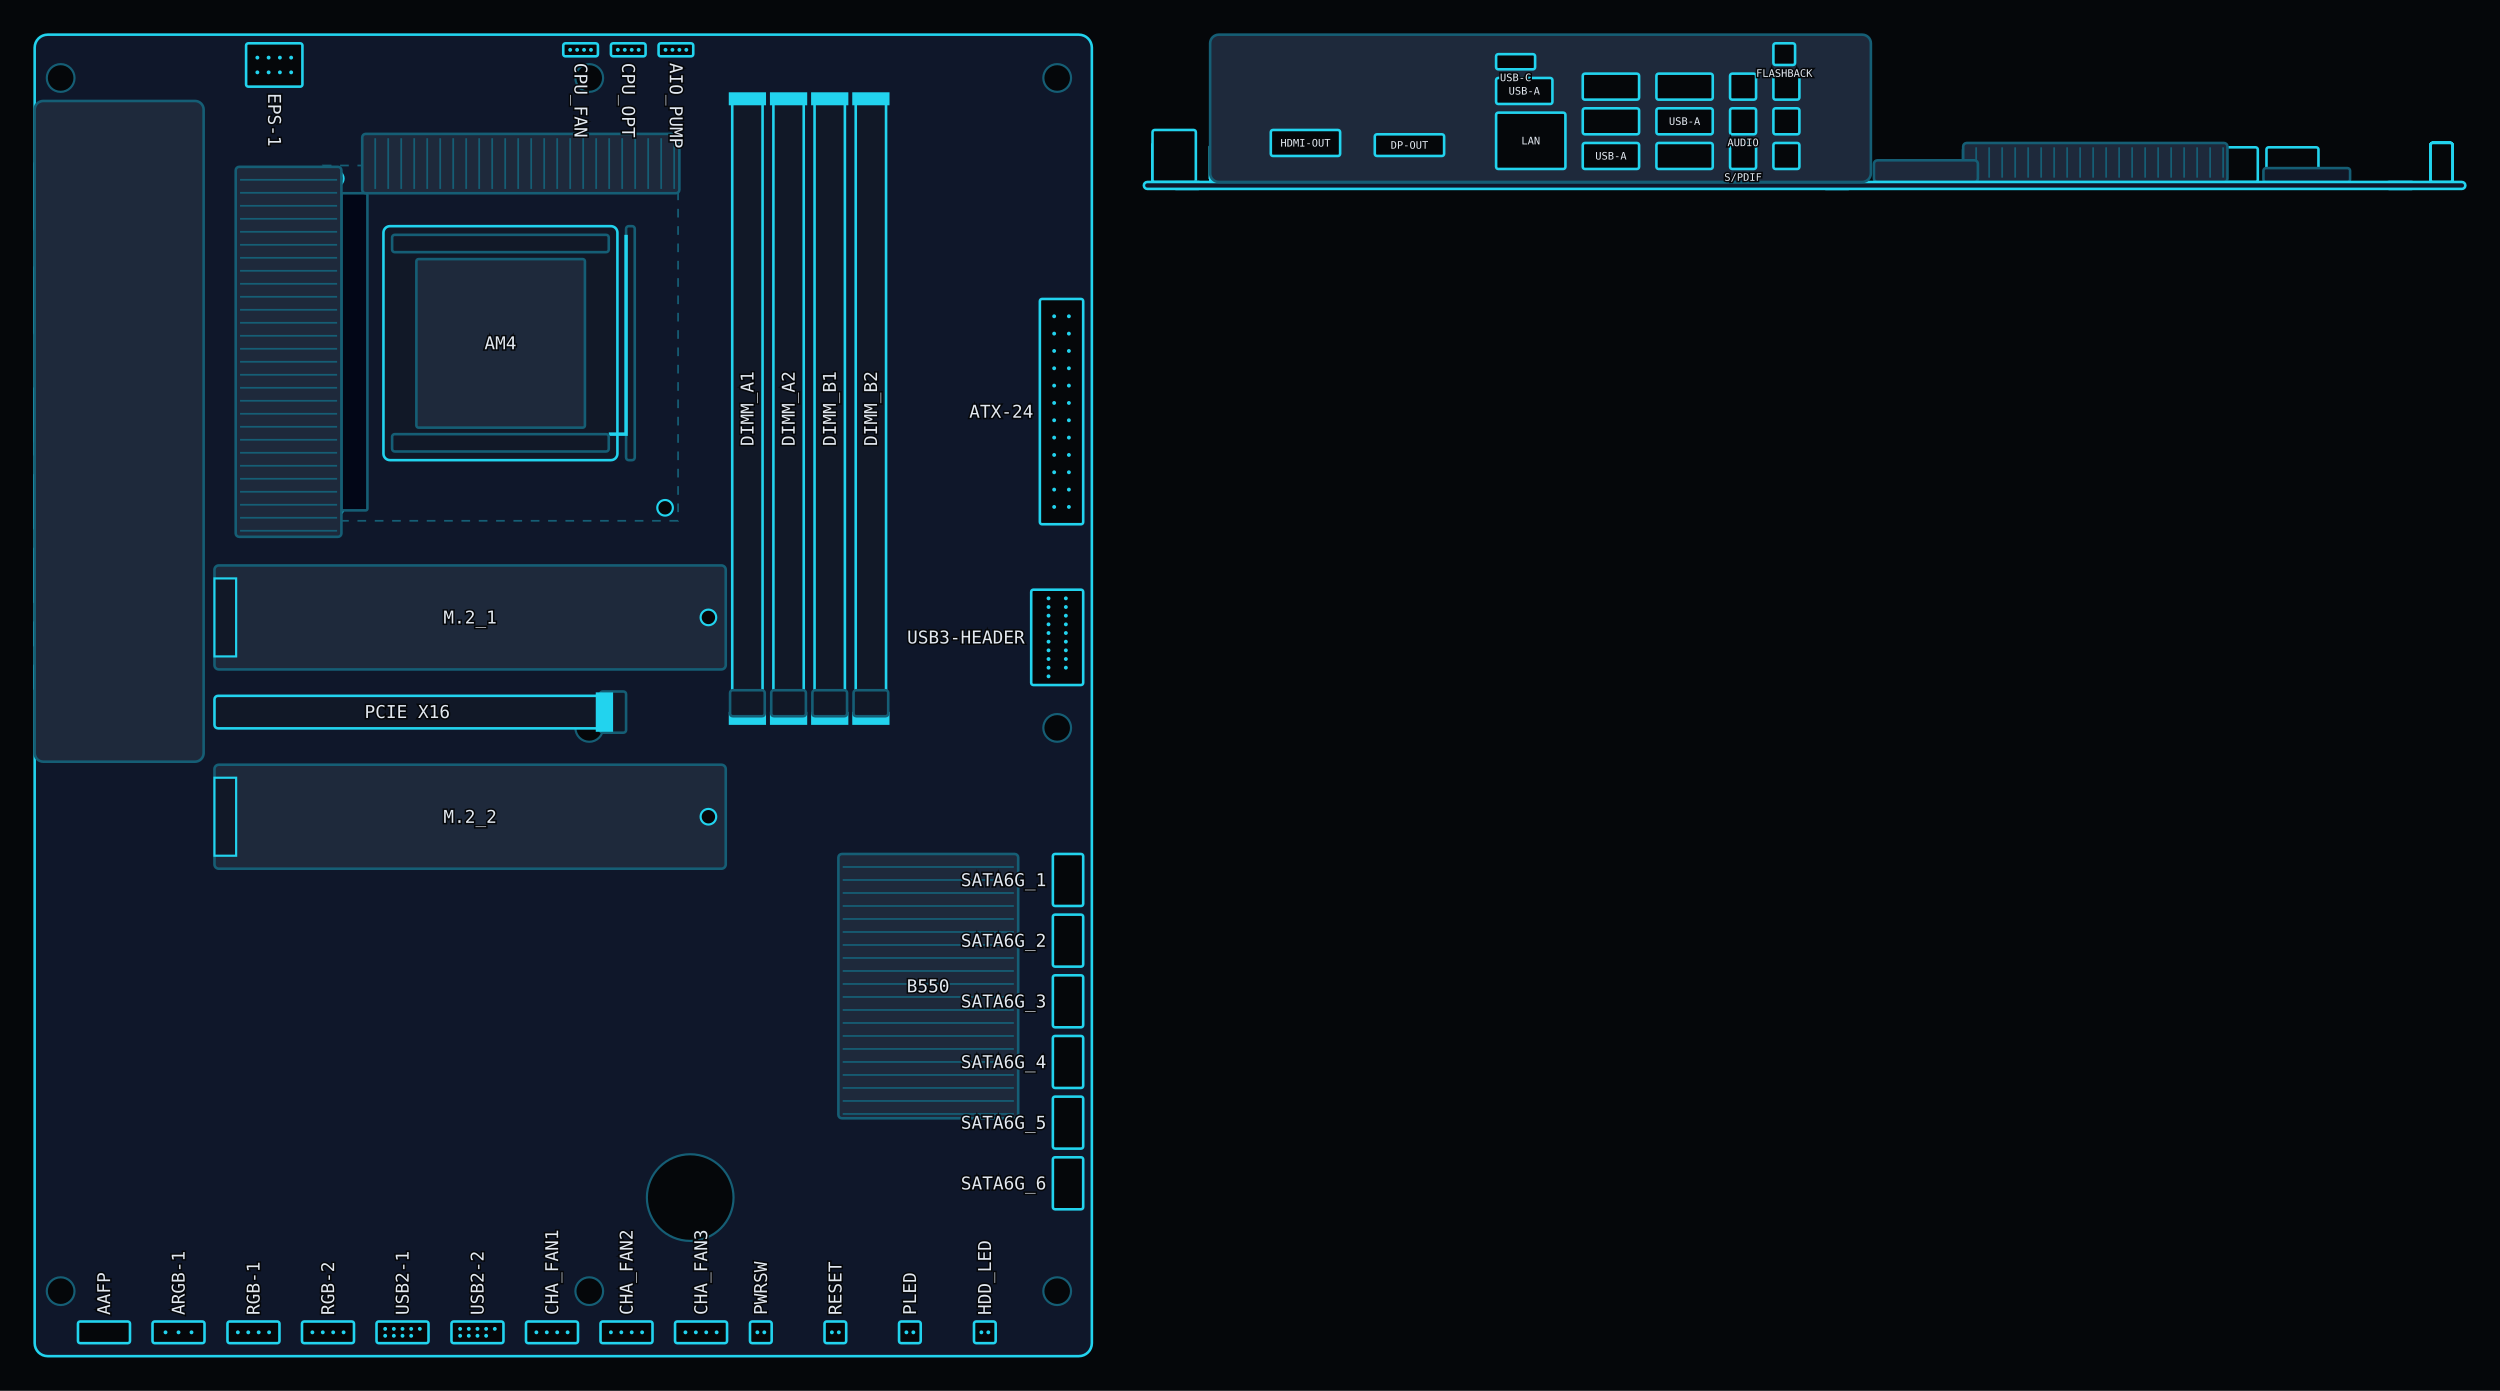
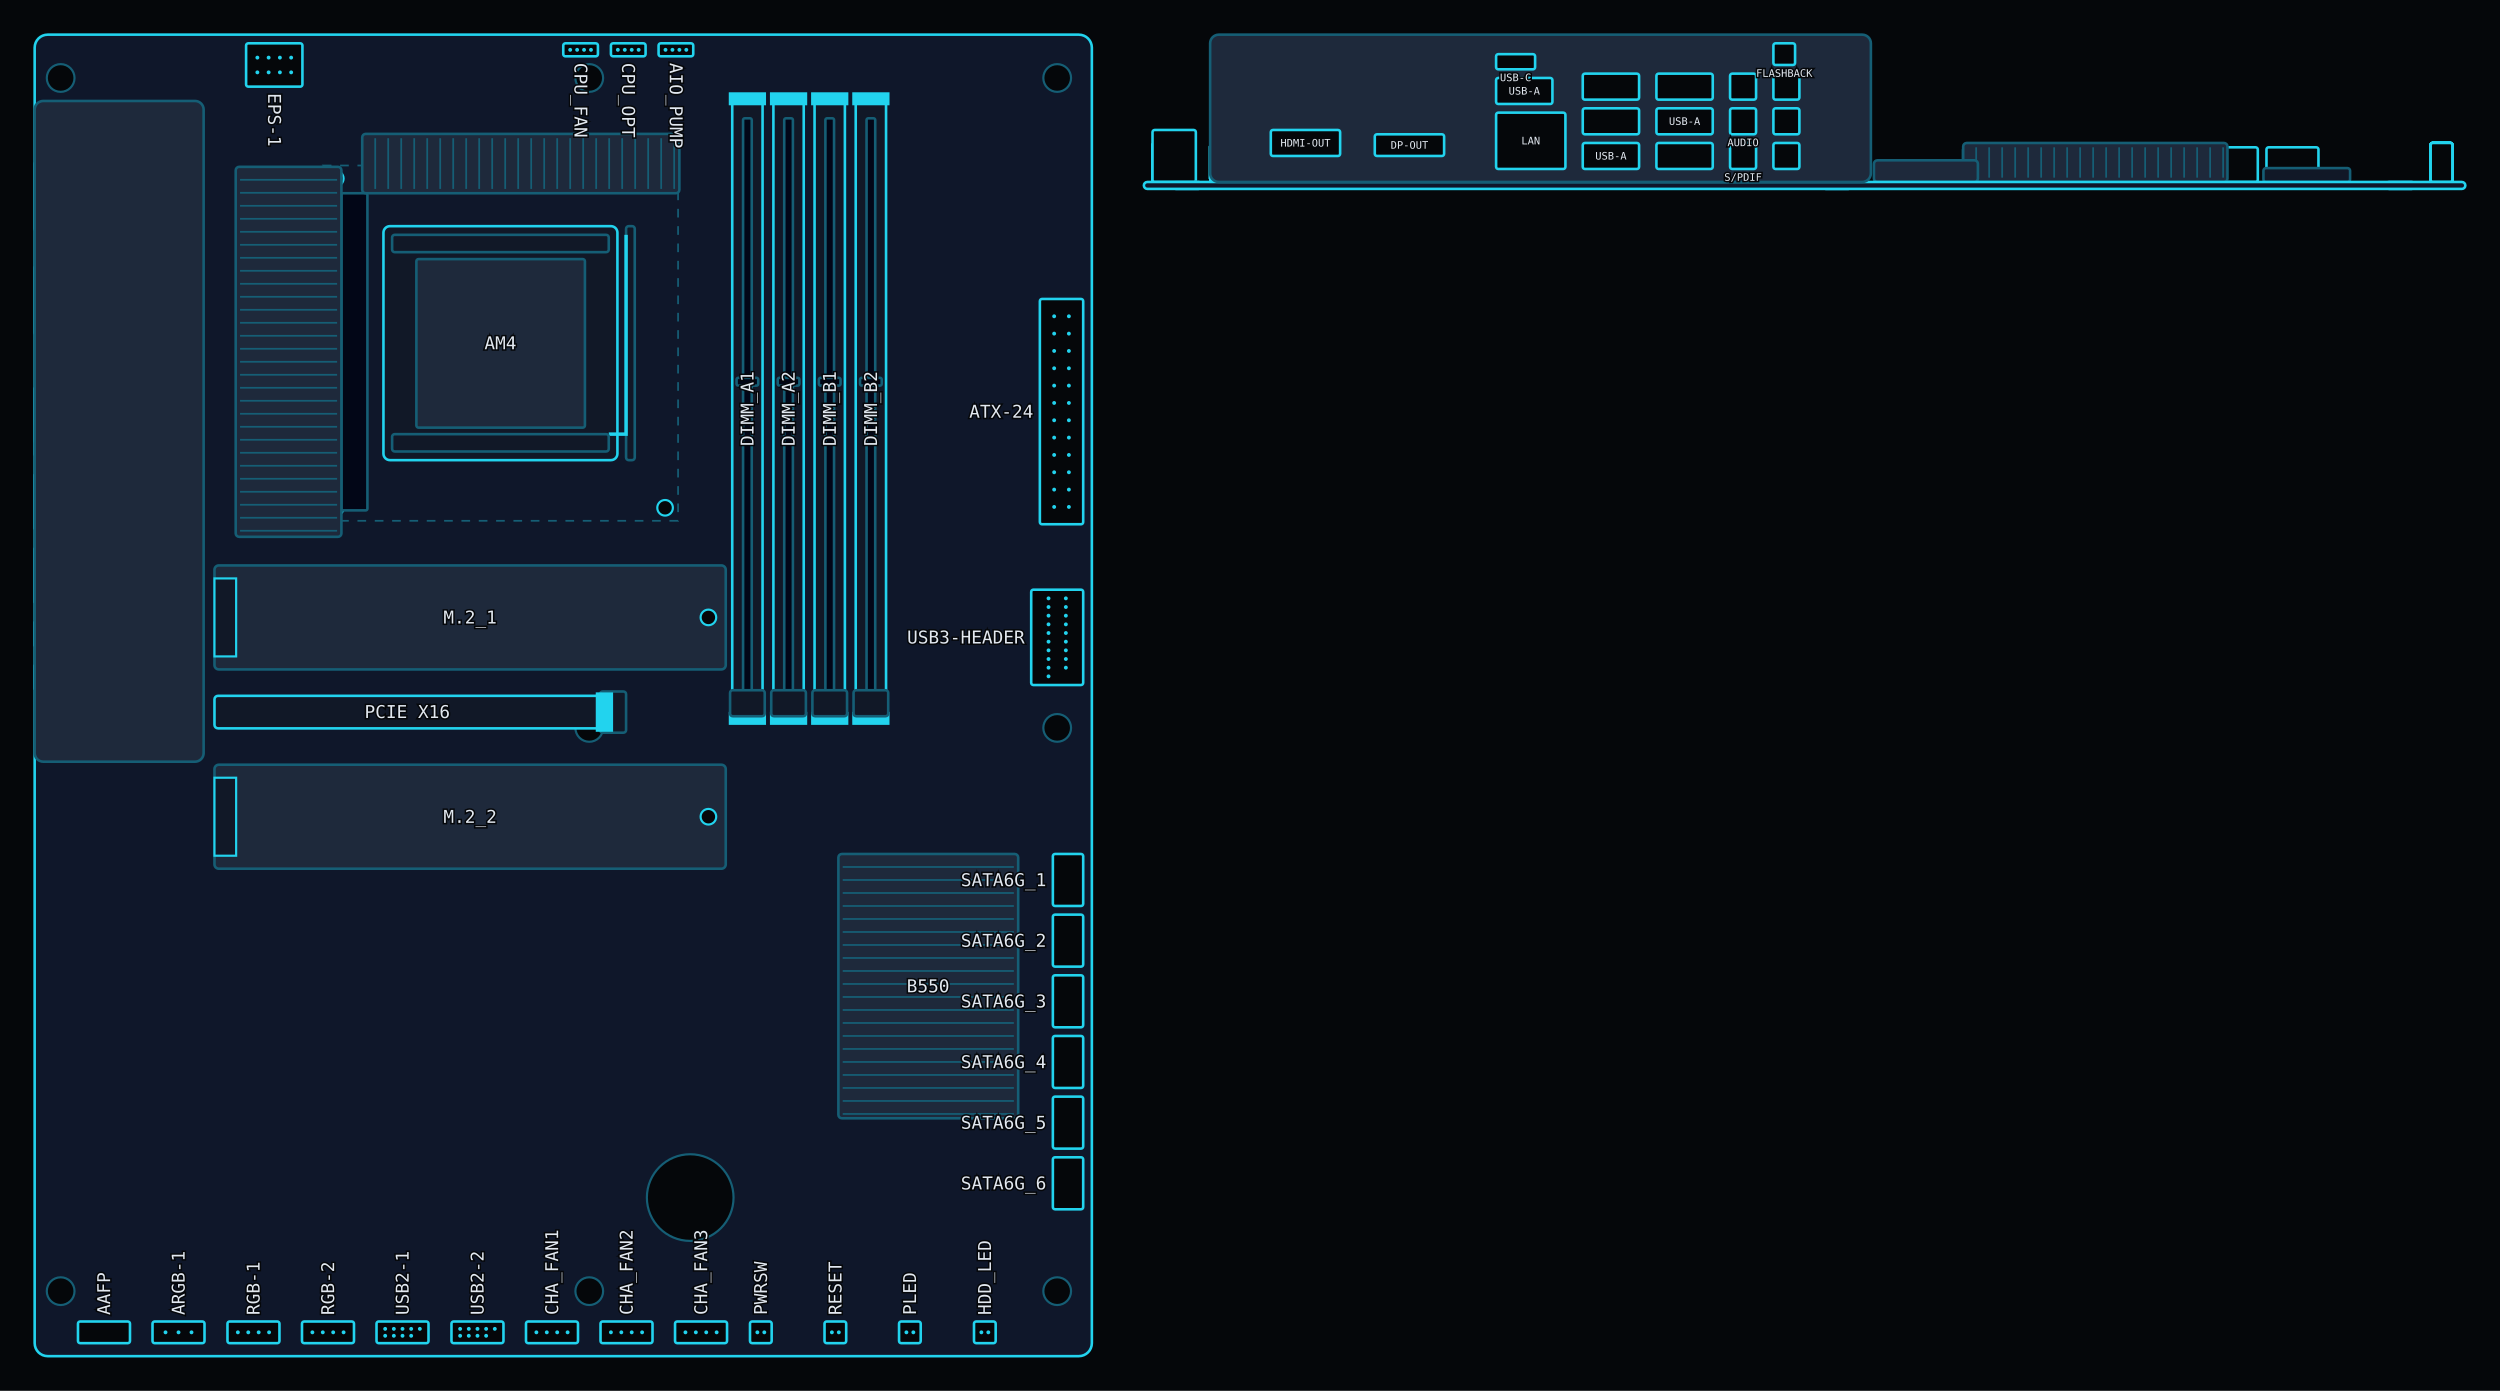
<svg xmlns="http://www.w3.org/2000/svg" viewBox="-8 -8 577 321" role="img" data-catalog-id="asus-tuf-gaming-b550-plus">
  <rect x="-8" y="-8" width="577" height="321" fill="#05070a" />
  <g data-view="top" transform="translate(0 0)">
    <g data-solid="pcb">
      <rect x="0" y="0" width="244" height="305" rx="3" fill="#0f172a" stroke="#22d3ee" stroke-width="0.6" />
    </g>
    <g data-solid="mount-hole-1">
      <circle cx="6" cy="10" r="3.2" fill="#05070a" stroke="#155e75" stroke-width="0.5" />
    </g>
    <g data-solid="mount-hole-2">
      <circle cx="6" cy="160" r="3.2" fill="#05070a" stroke="#155e75" stroke-width="0.5" />
    </g>
    <g data-solid="mount-hole-3">
      <circle cx="6" cy="290" r="3.2" fill="#05070a" stroke="#155e75" stroke-width="0.5" />
    </g>
    <g data-solid="mount-hole-4">
      <circle cx="128" cy="10" r="3.2" fill="#05070a" stroke="#155e75" stroke-width="0.5" />
    </g>
    <g data-solid="mount-hole-5">
      <circle cx="128" cy="160" r="3.2" fill="#05070a" stroke="#155e75" stroke-width="0.5" />
    </g>
    <g data-solid="mount-hole-6">
      <circle cx="128" cy="290" r="3.2" fill="#05070a" stroke="#155e75" stroke-width="0.5" />
    </g>
    <g data-solid="mount-hole-7">
      <circle cx="236" cy="10" r="3.2" fill="#05070a" stroke="#155e75" stroke-width="0.5" />
    </g>
    <g data-solid="mount-hole-8">
      <circle cx="236" cy="160" r="3.2" fill="#05070a" stroke="#155e75" stroke-width="0.5" />
    </g>
    <g data-solid="mount-hole-9">
      <circle cx="236" cy="290" r="3.2" fill="#05070a" stroke="#155e75" stroke-width="0.5" />
    </g>
    <g data-solid="cooler-mount" data-mount="cooler-mount">
      <rect x="66.5" y="30.2" width="82" height="82" fill="none" stroke="#155e75" stroke-width="0.4" stroke-dasharray="2 2" />
      <circle cx="69.5" cy="33.2" r="1.8" fill="#05070a" stroke="#22d3ee" stroke-width="0.5" />
      <circle cx="145.5" cy="33.2" r="1.8" fill="#05070a" stroke="#22d3ee" stroke-width="0.5" />
      <circle cx="69.5" cy="109.2" r="1.8" fill="#05070a" stroke="#22d3ee" stroke-width="0.5" />
      <circle cx="145.5" cy="109.2" r="1.8" fill="#05070a" stroke="#22d3ee" stroke-width="0.5" />
    </g>
    <g data-solid="cpu-socket-lever">
      <rect x="136.5" y="44.2" width="2" height="54" rx="0.6" fill="#111827" stroke="#155e75" stroke-width="0.6" />
    </g>
    <g data-solid="cmos-battery">
      <circle cx="151.3" cy="268.4" r="10" fill="#05070a" stroke="#155e75" stroke-width="0.5" />
    </g>
    <g data-solid="m2-1" data-mount="m2-1">
      <rect x="41.5" y="122.5" width="118" height="24" rx="1" fill="#1e293b" stroke="#155e75" stroke-width="0.6" />
      <rect x="41.5" y="125.5" width="5" height="18" fill="#111827" stroke="#22d3ee" stroke-width="0.5" />
      <circle cx="155.5" cy="134.5" r="1.8" fill="#05070a" stroke="#22d3ee" stroke-width="0.5" />
    </g>
    <g data-solid="m2-2" data-mount="m2-2">
      <rect x="41.5" y="168.5" width="118" height="24" rx="1" fill="#1e293b" stroke="#155e75" stroke-width="0.6" />
      <rect x="41.5" y="171.5" width="5" height="18" fill="#111827" stroke="#22d3ee" stroke-width="0.5" />
      <circle cx="155.5" cy="180.5" r="1.8" fill="#05070a" stroke="#22d3ee" stroke-width="0.5" />
    </g>
    <g data-solid="cpu-socket" data-mount="cpu-socket" data-zone="cpu-area">
      <rect x="80.5" y="44.2" width="54" height="54" rx="1.5" fill="#111827" stroke="#22d3ee" stroke-width="0.6" />
      <rect x="88.1" y="51.8" width="38.9" height="38.9" rx="0.5" fill="#1e293b" stroke="#155e75" stroke-width="0.6" />
      <path d="M136.5 46.2V92.2h-4" stroke="#22d3ee" stroke-width="0.8" fill="none" />
    </g>
    <g data-solid="vrm-chokes">
      <rect x="70.8" y="36.6" width="6" height="73.2" rx="0.4" fill="#020617" stroke="#155e75" stroke-width="0.6" />
    </g>
    <g data-solid="cpu-socket-load-plate">
      <rect x="82.5" y="46.2" width="50" height="4" rx="0.6" fill="#111827" stroke="#155e75" stroke-width="0.6" />
    </g>
    <g data-solid="cpu-socket-load-plate-far">
      <rect x="82.5" y="92.2" width="50" height="4" rx="0.6" fill="#111827" stroke="#155e75" stroke-width="0.6" />
    </g>
    <g data-solid="sata-1" data-port="sata-1">
      <rect x="235" y="189.1" width="7" height="12" rx="0.5" fill="#05070a" stroke="#22d3ee" stroke-width="0.6" />
    </g>
    <g data-solid="sata-2" data-port="sata-2">
      <rect x="235" y="203.1" width="7" height="12" rx="0.5" fill="#05070a" stroke="#22d3ee" stroke-width="0.6" />
    </g>
    <g data-solid="sata-3" data-port="sata-3">
      <rect x="235" y="217.1" width="7" height="12" rx="0.5" fill="#05070a" stroke="#22d3ee" stroke-width="0.6" />
    </g>
    <g data-solid="sata-4" data-port="sata-4">
      <rect x="235" y="231.1" width="7" height="12" rx="0.5" fill="#05070a" stroke="#22d3ee" stroke-width="0.6" />
    </g>
    <g data-solid="sata-5" data-port="sata-5">
      <rect x="235" y="245.1" width="7" height="12" rx="0.5" fill="#05070a" stroke="#22d3ee" stroke-width="0.6" />
    </g>
    <g data-solid="sata-6" data-port="sata-6">
      <rect x="235" y="259.1" width="7" height="12" rx="0.5" fill="#05070a" stroke="#22d3ee" stroke-width="0.6" />
    </g>
    <g data-solid="chipset">
      <rect x="185.5" y="189.1" width="41.5" height="61" rx="0.8" fill="#1e293b" stroke="#155e75" stroke-width="0.6" />
      <path d="M186.5 192.1H226M186.5 195.1H226M186.5 198.1H226M186.5 201.1H226M186.5 204.1H226M186.5 207.1H226M186.5 210.1H226M186.5 213.1H226M186.5 216.1H226M186.5 219.1H226M186.5 222.1H226M186.5 225.1H226M186.5 228.1H226M186.5 231.1H226M186.5 234.1H226M186.5 237.1H226M186.5 240.1H226M186.5 243.1H226M186.5 246.1H226M186.5 249.1H226" stroke="#155e75" stroke-width="0.4" fill="none" />
    </g>
    <g data-solid="dimm-a1" data-mount="dimm-a1" data-zone="memory-slots">
      <rect x="161" y="15.3" width="7" height="142" rx="0.8" fill="#111827" stroke="#22d3ee" stroke-width="0.6" />
      <rect x="160.2" y="13.3" width="8.6" height="3" fill="#22d3ee" />
      <rect x="160.2" y="156.3" width="8.6" height="3" fill="#22d3ee" />
    </g>
    <g data-solid="dimm-a2" data-mount="dimm-a2" data-zone="memory-slots">
      <rect x="170.5" y="15.3" width="7" height="142" rx="0.8" fill="#111827" stroke="#22d3ee" stroke-width="0.6" />
      <rect x="169.7" y="13.3" width="8.6" height="3" fill="#22d3ee" />
      <rect x="169.7" y="156.3" width="8.6" height="3" fill="#22d3ee" />
    </g>
    <g data-solid="dimm-b1" data-mount="dimm-b1" data-zone="memory-slots">
      <rect x="180" y="15.3" width="7" height="142" rx="0.8" fill="#111827" stroke="#22d3ee" stroke-width="0.6" />
      <rect x="179.2" y="13.3" width="8.6" height="3" fill="#22d3ee" />
      <rect x="179.2" y="156.3" width="8.6" height="3" fill="#22d3ee" />
    </g>
    <g data-solid="dimm-b2" data-mount="dimm-b2" data-zone="memory-slots">
      <rect x="189.5" y="15.3" width="7" height="142" rx="0.8" fill="#111827" stroke="#22d3ee" stroke-width="0.6" />
      <rect x="188.7" y="13.3" width="8.6" height="3" fill="#22d3ee" />
      <rect x="188.7" y="156.3" width="8.6" height="3" fill="#22d3ee" />
    </g>
    <g data-solid="pcie-x16-1-latch">
      <rect x="130.5" y="151.6" width="6" height="9.5" rx="0.6" fill="#111827" stroke="#155e75" stroke-width="0.6" />
    </g>
    <g data-solid="aio-pump" data-port="aio-pump">
      <rect x="144" y="2" width="8" height="3" rx="0.5" fill="#05070a" stroke="#22d3ee" stroke-width="0.6" />
      <g fill="#22d3ee">
        <circle cx="145.6" cy="3.5" r="0.45" />
        <circle cx="147.2" cy="3.5" r="0.45" />
        <circle cx="148.8" cy="3.5" r="0.45" />
        <circle cx="150.4" cy="3.5" r="0.45" />
      </g>
    </g>
    <g data-solid="argb-1" data-port="argb-1">
      <rect x="27.2" y="297" width="12" height="5" rx="0.5" fill="#05070a" stroke="#22d3ee" stroke-width="0.6" />
      <g fill="#22d3ee">
        <circle cx="30.2" cy="299.5" r="0.45" />
        <circle cx="33.2" cy="299.5" r="0.45" />
        <circle cx="36.2" cy="299.5" r="0.45" />
      </g>
    </g>
    <g data-solid="cha-fan-1" data-port="cha-fan-1">
      <rect x="113.4" y="297" width="12" height="5" rx="0.5" fill="#05070a" stroke="#22d3ee" stroke-width="0.6" />
      <g fill="#22d3ee">
        <circle cx="115.8" cy="299.5" r="0.45" />
        <circle cx="118.2" cy="299.5" r="0.45" />
        <circle cx="120.6" cy="299.5" r="0.45" />
        <circle cx="123" cy="299.5" r="0.45" />
      </g>
    </g>
    <g data-solid="cha-fan-2" data-port="cha-fan-2">
      <rect x="130.6" y="297" width="12" height="5" rx="0.5" fill="#05070a" stroke="#22d3ee" stroke-width="0.6" />
      <g fill="#22d3ee">
        <circle cx="133" cy="299.5" r="0.45" />
        <circle cx="135.4" cy="299.5" r="0.45" />
        <circle cx="137.8" cy="299.5" r="0.45" />
        <circle cx="140.2" cy="299.5" r="0.45" />
      </g>
    </g>
    <g data-solid="cha-fan-3" data-port="cha-fan-3">
      <rect x="147.8" y="297" width="12" height="5" rx="0.5" fill="#05070a" stroke="#22d3ee" stroke-width="0.6" />
      <g fill="#22d3ee">
        <circle cx="150.2" cy="299.5" r="0.45" />
        <circle cx="152.6" cy="299.5" r="0.45" />
        <circle cx="155" cy="299.5" r="0.45" />
        <circle cx="157.4" cy="299.5" r="0.45" />
      </g>
    </g>
    <g data-solid="cpu-fan" data-port="cpu-fan">
      <rect x="122" y="2" width="8" height="3" rx="0.5" fill="#05070a" stroke="#22d3ee" stroke-width="0.6" />
      <g fill="#22d3ee">
        <circle cx="123.6" cy="3.5" r="0.45" />
        <circle cx="125.2" cy="3.5" r="0.45" />
        <circle cx="126.8" cy="3.5" r="0.45" />
        <circle cx="128.4" cy="3.5" r="0.45" />
      </g>
    </g>
    <g data-solid="cpu-opt" data-port="cpu-opt">
      <rect x="133" y="2" width="8" height="3" rx="0.5" fill="#05070a" stroke="#22d3ee" stroke-width="0.6" />
      <g fill="#22d3ee">
        <circle cx="134.6" cy="3.5" r="0.45" />
        <circle cx="136.2" cy="3.5" r="0.45" />
        <circle cx="137.8" cy="3.5" r="0.45" />
        <circle cx="139.4" cy="3.5" r="0.45" />
      </g>
    </g>
    <g data-solid="hd-audio" data-port="hd-audio">
      <rect x="10" y="297" width="12" height="5" rx="0.5" fill="#05070a" stroke="#22d3ee" stroke-width="0.6" />
    </g>
    <g data-solid="panel-hddled" data-port="panel-hddled" data-zone="system-panel">
      <rect x="216.8" y="297" width="5" height="5" rx="0.5" fill="#05070a" stroke="#22d3ee" stroke-width="0.6" />
      <g fill="#22d3ee">
        <circle cx="218.5" cy="299.5" r="0.45" />
        <circle cx="220.1" cy="299.5" r="0.45" />
      </g>
    </g>
    <g data-solid="panel-pled" data-port="panel-pled" data-zone="system-panel">
      <rect x="199.5" y="297" width="5" height="5" rx="0.5" fill="#05070a" stroke="#22d3ee" stroke-width="0.6" />
      <g fill="#22d3ee">
        <circle cx="201.2" cy="299.5" r="0.45" />
        <circle cx="202.8" cy="299.5" r="0.45" />
      </g>
    </g>
    <g data-solid="panel-pwrsw" data-port="panel-pwrsw" data-zone="system-panel">
      <rect x="165.1" y="297" width="5" height="5" rx="0.5" fill="#05070a" stroke="#22d3ee" stroke-width="0.6" />
      <g fill="#22d3ee">
        <circle cx="166.8" cy="299.5" r="0.45" />
        <circle cx="168.4" cy="299.5" r="0.45" />
      </g>
    </g>
    <g data-solid="panel-reset" data-port="panel-reset" data-zone="system-panel">
      <rect x="182.3" y="297" width="5" height="5" rx="0.5" fill="#05070a" stroke="#22d3ee" stroke-width="0.6" />
      <g fill="#22d3ee">
        <circle cx="184" cy="299.5" r="0.45" />
        <circle cx="185.6" cy="299.5" r="0.45" />
      </g>
    </g>
    <g data-solid="rear-audio-jack-3-145-5">
      <rect x="0" y="145.3" width="3" height="6" rx="0.5" fill="#05070a" stroke="#22d3ee" stroke-width="0.6" />
    </g>
    <g data-solid="rear-optical-spdif-1-135-5">
      <rect x="0" y="135.3" width="3" height="6" rx="0.5" fill="#05070a" stroke="#22d3ee" stroke-width="0.6" />
    </g>
    <g data-solid="rear-usb-a-1-101-5">
      <rect x="0" y="101.3" width="3" height="13" rx="0.5" fill="#05070a" stroke="#22d3ee" stroke-width="0.6" />
    </g>
    <g data-solid="rear-usb-a-4-118-5">
      <rect x="0" y="118.3" width="3" height="13" rx="0.5" fill="#05070a" stroke="#22d3ee" stroke-width="0.6" />
    </g>
    <g data-solid="rgb-1" data-port="rgb-1">
      <rect x="44.5" y="297" width="12" height="5" rx="0.5" fill="#05070a" stroke="#22d3ee" stroke-width="0.6" />
      <g fill="#22d3ee">
        <circle cx="46.9" cy="299.5" r="0.45" />
        <circle cx="49.3" cy="299.5" r="0.45" />
        <circle cx="51.7" cy="299.5" r="0.45" />
        <circle cx="54.1" cy="299.5" r="0.45" />
      </g>
    </g>
    <g data-solid="rgb-2" data-port="rgb-2">
      <rect x="61.7" y="297" width="12" height="5" rx="0.5" fill="#05070a" stroke="#22d3ee" stroke-width="0.6" />
      <g fill="#22d3ee">
        <circle cx="64.1" cy="299.5" r="0.45" />
        <circle cx="66.5" cy="299.5" r="0.45" />
        <circle cx="68.9" cy="299.5" r="0.45" />
        <circle cx="71.3" cy="299.5" r="0.45" />
      </g>
    </g>
    <g data-solid="usb2-1" data-port="usb2-1">
      <rect x="78.9" y="297" width="12" height="5" rx="0.5" fill="#05070a" stroke="#22d3ee" stroke-width="0.6" />
      <g fill="#22d3ee">
        <circle cx="80.9" cy="298.7" r="0.45" />
        <circle cx="82.9" cy="298.7" r="0.45" />
        <circle cx="84.9" cy="298.7" r="0.45" />
        <circle cx="86.9" cy="298.7" r="0.45" />
        <circle cx="88.9" cy="298.7" r="0.45" />
        <circle cx="80.9" cy="300.3" r="0.45" />
        <circle cx="82.9" cy="300.3" r="0.45" />
        <circle cx="84.9" cy="300.3" r="0.45" />
        <circle cx="86.9" cy="300.3" r="0.45" />
      </g>
    </g>
    <g data-solid="usb2-2" data-port="usb2-2">
      <rect x="96.2" y="297" width="12" height="5" rx="0.5" fill="#05070a" stroke="#22d3ee" stroke-width="0.6" />
      <g fill="#22d3ee">
        <circle cx="98.2" cy="298.7" r="0.45" />
        <circle cx="100.2" cy="298.7" r="0.45" />
        <circle cx="102.2" cy="298.7" r="0.45" />
        <circle cx="104.2" cy="298.7" r="0.45" />
        <circle cx="106.2" cy="298.7" r="0.45" />
        <circle cx="98.2" cy="300.3" r="0.45" />
        <circle cx="100.2" cy="300.3" r="0.45" />
        <circle cx="102.2" cy="300.3" r="0.45" />
        <circle cx="104.2" cy="300.3" r="0.45" />
      </g>
    </g>
    <g data-solid="usb3-header" data-port="usb3-header">
      <rect x="230" y="128.1" width="12" height="22" rx="0.5" fill="#05070a" stroke="#22d3ee" stroke-width="0.6" />
      <g fill="#22d3ee">
        <circle cx="234" cy="130.1" r="0.45" />
        <circle cx="234" cy="132.1" r="0.45" />
        <circle cx="234" cy="134.1" r="0.45" />
        <circle cx="234" cy="136.1" r="0.45" />
        <circle cx="234" cy="138.1" r="0.45" />
        <circle cx="234" cy="140.1" r="0.45" />
        <circle cx="234" cy="142.1" r="0.45" />
        <circle cx="234" cy="144.1" r="0.45" />
        <circle cx="234" cy="146.1" r="0.45" />
        <circle cx="234" cy="148.1" r="0.45" />
        <circle cx="238" cy="130.1" r="0.45" />
        <circle cx="238" cy="132.1" r="0.45" />
        <circle cx="238" cy="134.1" r="0.45" />
        <circle cx="238" cy="136.1" r="0.45" />
        <circle cx="238" cy="138.1" r="0.45" />
        <circle cx="238" cy="140.1" r="0.45" />
        <circle cx="238" cy="142.1" r="0.45" />
        <circle cx="238" cy="144.1" r="0.45" />
        <circle cx="238" cy="146.1" r="0.45" />
      </g>
+     </g>
+     <g data-solid="dimm-a1-groove">
+       <rect x="163.5" y="19.3" width="2" height="134" rx="0.4" fill="#020617" stroke="#155e75" stroke-width="0.6" />
+     </g>
+     <g data-solid="dimm-a1-key">
+       <rect x="162" y="79.2" width="5" height="1.8" rx="0.4" fill="#020617" stroke="#155e75" stroke-width="0.6" />
+     </g>
+     <g data-solid="dimm-a2-groove">
+       <rect x="173" y="19.3" width="2" height="134" rx="0.4" fill="#020617" stroke="#155e75" stroke-width="0.6" />
+     </g>
+     <g data-solid="dimm-a2-key">
+       <rect x="171.5" y="79.2" width="5" height="1.8" rx="0.4" fill="#020617" stroke="#155e75" stroke-width="0.6" />
+     </g>
+     <g data-solid="dimm-b1-groove">
+       <rect x="182.5" y="19.3" width="2" height="134" rx="0.4" fill="#020617" stroke="#155e75" stroke-width="0.6" />
+     </g>
+     <g data-solid="dimm-b1-key">
+       <rect x="181" y="79.2" width="5" height="1.8" rx="0.4" fill="#020617" stroke="#155e75" stroke-width="0.6" />
+     </g>
+     <g data-solid="dimm-b2-groove">
+       <rect x="192" y="19.3" width="2" height="134" rx="0.4" fill="#020617" stroke="#155e75" stroke-width="0.6" />
+     </g>
+     <g data-solid="dimm-b2-key">
+       <rect x="190.5" y="79.2" width="5" height="1.8" rx="0.4" fill="#020617" stroke="#155e75" stroke-width="0.6" />
    </g>
    <g data-solid="pcie-x16-1" data-mount="pcie-x16-1">
      <rect x="41.5" y="152.6" width="89" height="7.5" rx="0.8" fill="#111827" stroke="#22d3ee" stroke-width="0.6" />
      <rect x="129.5" y="151.8" width="4" height="9.1" fill="#22d3ee" />
    </g>
    <g data-solid="dp-out" data-port="dp-out" data-zone="rear-io">
      <rect x="0" y="53.3" width="14" height="16" rx="0.5" fill="#05070a" stroke="#22d3ee" stroke-width="0.6" />
    </g>
    <g data-solid="dimm-a1-latch">
      <rect x="160.5" y="151.3" width="8" height="6" rx="0.6" fill="#111827" stroke="#155e75" stroke-width="0.6" />
    </g>
    <g data-solid="dimm-a2-latch">
      <rect x="170" y="151.3" width="8" height="6" rx="0.6" fill="#111827" stroke="#155e75" stroke-width="0.6" />
    </g>
    <g data-solid="dimm-b1-latch">
      <rect x="179.5" y="151.3" width="8" height="6" rx="0.6" fill="#111827" stroke="#155e75" stroke-width="0.6" />
    </g>
    <g data-solid="dimm-b2-latch">
      <rect x="189" y="151.3" width="8" height="6" rx="0.6" fill="#111827" stroke="#155e75" stroke-width="0.6" />
    </g>
    <g data-solid="eps-1" data-port="eps-1">
      <rect x="48.8" y="2" width="13" height="10" rx="0.5" fill="#05070a" stroke="#22d3ee" stroke-width="0.6" />
      <g fill="#22d3ee">
        <circle cx="51.4" cy="5.3" r="0.45" />
        <circle cx="54" cy="5.3" r="0.45" />
        <circle cx="56.6" cy="5.3" r="0.45" />
        <circle cx="59.2" cy="5.3" r="0.45" />
        <circle cx="51.4" cy="8.7" r="0.45" />
        <circle cx="54" cy="8.7" r="0.45" />
        <circle cx="56.6" cy="8.7" r="0.45" />
        <circle cx="59.2" cy="8.7" r="0.45" />
      </g>
    </g>
    <g data-solid="hdmi-out" data-port="hdmi-out" data-zone="rear-io">
      <rect x="0" y="29.3" width="14" height="16" rx="0.5" fill="#05070a" stroke="#22d3ee" stroke-width="0.6" />
    </g>
    <g data-solid="atx-24" data-port="atx-24">
      <rect x="232" y="61" width="10" height="52" rx="0.5" fill="#05070a" stroke="#22d3ee" stroke-width="0.6" />
      <g fill="#22d3ee">
        <circle cx="235.3" cy="65" r="0.45" />
        <circle cx="235.3" cy="69" r="0.45" />
        <circle cx="235.3" cy="73" r="0.45" />
        <circle cx="235.3" cy="77" r="0.45" />
        <circle cx="235.3" cy="81" r="0.45" />
        <circle cx="235.3" cy="85" r="0.45" />
        <circle cx="235.3" cy="89" r="0.45" />
        <circle cx="235.3" cy="93" r="0.45" />
        <circle cx="235.3" cy="97" r="0.45" />
        <circle cx="235.3" cy="101" r="0.45" />
        <circle cx="235.3" cy="105" r="0.45" />
        <circle cx="235.3" cy="109" r="0.45" />
        <circle cx="238.7" cy="65" r="0.45" />
        <circle cx="238.7" cy="69" r="0.45" />
        <circle cx="238.7" cy="73" r="0.45" />
        <circle cx="238.7" cy="77" r="0.45" />
        <circle cx="238.7" cy="81" r="0.45" />
        <circle cx="238.7" cy="85" r="0.45" />
        <circle cx="238.7" cy="89" r="0.45" />
        <circle cx="238.7" cy="93" r="0.45" />
        <circle cx="238.7" cy="97" r="0.45" />
        <circle cx="238.7" cy="101" r="0.45" />
        <circle cx="238.7" cy="105" r="0.45" />
        <circle cx="238.7" cy="109" r="0.45" />
      </g>
    </g>
    <g data-solid="rear-ethernet-1-81-5">
      <rect x="0" y="81.3" width="3" height="16" rx="0.5" fill="#05070a" stroke="#22d3ee" stroke-width="0.6" />
    </g>
    <g data-solid="rear-audio-jack-1-135-13">
      <rect x="0" y="135.3" width="3" height="6" rx="0.5" fill="#05070a" stroke="#22d3ee" stroke-width="0.6" />
    </g>
    <g data-solid="rear-audio-jack-4-145-13">
      <rect x="0" y="145.3" width="3" height="6" rx="0.5" fill="#05070a" stroke="#22d3ee" stroke-width="0.6" />
    </g>
    <g data-solid="rear-usb-a-1-118-13">
      <rect x="0" y="118.3" width="3" height="13" rx="0.5" fill="#05070a" stroke="#22d3ee" stroke-width="0.6" />
    </g>
    <g data-solid="rear-usb-a-2-101-13">
      <rect x="0" y="101.3" width="3" height="13" rx="0.5" fill="#05070a" stroke="#22d3ee" stroke-width="0.6" />
    </g>
    <g data-solid="vrm-top" data-zone="cpu-area">
      <rect x="75.6" y="22.9" width="73.2" height="13.7" rx="0.8" fill="#1e293b" stroke="#155e75" stroke-width="0.6" />
      <path d="M78.6 23.9V35.6M81.6 23.9V35.6M84.6 23.9V35.6M87.6 23.9V35.6M90.6 23.9V35.6M93.6 23.9V35.6M96.6 23.9V35.6M99.6 23.9V35.6M102.6 23.9V35.6M105.6 23.9V35.6M108.6 23.9V35.6M111.6 23.9V35.6M114.6 23.9V35.6M117.6 23.9V35.6M120.6 23.9V35.6M123.6 23.9V35.6M126.6 23.9V35.6M129.6 23.9V35.6M132.6 23.9V35.6M135.6 23.9V35.6M138.6 23.9V35.6M141.6 23.9V35.6M144.6 23.9V35.6M147.6 23.9V35.6" stroke="#155e75" stroke-width="0.4" fill="none" />
    </g>
    <g data-solid="rear-usb-a-1-81-20">
      <rect x="0" y="81.3" width="3" height="13" rx="0.5" fill="#05070a" stroke="#22d3ee" stroke-width="0.6" />
    </g>
    <g data-solid="rear-audio-jack-2-135-21">
      <rect x="0" y="135.3" width="3" height="6" rx="0.5" fill="#05070a" stroke="#22d3ee" stroke-width="0.6" />
    </g>
    <g data-solid="rear-audio-jack-5-145-21">
      <rect x="0" y="145.3" width="3" height="6" rx="0.5" fill="#05070a" stroke="#22d3ee" stroke-width="0.6" />
    </g>
    <g data-solid="rear-usb-a-2-118-21">
      <rect x="0" y="118.3" width="3" height="13" rx="0.5" fill="#05070a" stroke="#22d3ee" stroke-width="0.6" />
    </g>
    <g data-solid="rear-usb-a-3-101-21">
      <rect x="0" y="101.3" width="3" height="13" rx="0.5" fill="#05070a" stroke="#22d3ee" stroke-width="0.6" />
    </g>
    <g data-solid="vrm-left" data-zone="cpu-area">
      <rect x="46.4" y="30.5" width="24.4" height="85.4" rx="0.8" fill="#1e293b" stroke="#155e75" stroke-width="0.6" />
      <path d="M47.4 33.5H69.8M47.4 36.5H69.8M47.4 39.5H69.8M47.4 42.5H69.8M47.4 45.5H69.8M47.4 48.5H69.8M47.4 51.5H69.8M47.4 54.5H69.8M47.4 57.5H69.8M47.4 60.5H69.8M47.4 63.5H69.8M47.4 66.5H69.8M47.4 69.5H69.8M47.4 72.5H69.8M47.4 75.5H69.8M47.4 78.5H69.8M47.4 81.5H69.8M47.4 84.5H69.8M47.4 87.5H69.8M47.4 90.5H69.8M47.4 93.5H69.8M47.4 96.5H69.8M47.4 99.5H69.8M47.4 102.5H69.8M47.4 105.5H69.8M47.4 108.5H69.8M47.4 111.5H69.8M47.4 114.5H69.8" stroke="#155e75" stroke-width="0.4" fill="none" />
    </g>
    <g data-solid="rear-usb-c-1-81-28">
      <rect x="0" y="81.3" width="3" height="9" rx="0.5" fill="#05070a" stroke="#22d3ee" stroke-width="0.6" />
    </g>
    <g data-solid="rear-bios-flashback-button-1-145-29">
      <rect x="0" y="145.3" width="3" height="5" rx="0.5" fill="#05070a" stroke="#22d3ee" stroke-width="0.6" />
    </g>
    <g data-solid="rear-io" data-zone="rear-io">
      <rect x="0" y="15.3" width="39" height="152.5" rx="2" fill="#1e293b" stroke="#155e75" stroke-width="0.6" />
    </g>
    <g font-family="ui-monospace, Menlo, Consolas, monospace" font-size="4.1" fill="#e2e8f0" stroke="#05070a" stroke-width="0.7" paint-order="stroke">
      <text x="100.5" y="134.5" text-anchor="middle" dominant-baseline="central">M.2_1</text>
      <text x="100.5" y="180.5" text-anchor="middle" dominant-baseline="central">M.2_2</text>
      <text x="107.5" y="71.2" text-anchor="middle" dominant-baseline="central">AM4</text>
      <text x="233.5" y="195.1" text-anchor="end" dominant-baseline="central">SATA6G_1</text>
      <text x="233.5" y="209.1" text-anchor="end" dominant-baseline="central">SATA6G_2</text>
      <text x="233.5" y="223.1" text-anchor="end" dominant-baseline="central">SATA6G_3</text>
      <text x="233.5" y="237.1" text-anchor="end" dominant-baseline="central">SATA6G_4</text>
      <text x="233.5" y="251.1" text-anchor="end" dominant-baseline="central">SATA6G_5</text>
      <text x="233.5" y="265.1" text-anchor="end" dominant-baseline="central">SATA6G_6</text>
      <text x="206.2" y="219.6" text-anchor="middle" dominant-baseline="central">B550</text>
      <text x="164.5" y="86.3" text-anchor="middle" dominant-baseline="central" transform="rotate(-90 164.5 86.3)">DIMM_A1</text>
      <text x="174" y="86.3" text-anchor="middle" dominant-baseline="central" transform="rotate(-90 174 86.3)">DIMM_A2</text>
      <text x="183.5" y="86.3" text-anchor="middle" dominant-baseline="central" transform="rotate(-90 183.5 86.3)">DIMM_B1</text>
      <text x="193" y="86.3" text-anchor="middle" dominant-baseline="central" transform="rotate(-90 193 86.3)">DIMM_B2</text>
      <text x="148" y="6.5" text-anchor="start" dominant-baseline="central" transform="rotate(90 148 6.5)">AIO_PUMP</text>
      <text x="33.2" y="295.5" text-anchor="start" dominant-baseline="central" transform="rotate(-90 33.2 295.5)">ARGB-1</text>
      <text x="119.4" y="295.5" text-anchor="start" dominant-baseline="central" transform="rotate(-90 119.4 295.5)">CHA_FAN1</text>
      <text x="136.6" y="295.5" text-anchor="start" dominant-baseline="central" transform="rotate(-90 136.6 295.5)">CHA_FAN2</text>
      <text x="153.8" y="295.5" text-anchor="start" dominant-baseline="central" transform="rotate(-90 153.8 295.5)">CHA_FAN3</text>
      <text x="126" y="6.5" text-anchor="start" dominant-baseline="central" transform="rotate(90 126 6.5)">CPU_FAN</text>
      <text x="137" y="6.5" text-anchor="start" dominant-baseline="central" transform="rotate(90 137 6.5)">CPU_OPT</text>
      <text x="16" y="295.5" text-anchor="start" dominant-baseline="central" transform="rotate(-90 16 295.5)">AAFP</text>
      <text x="219.3" y="295.5" text-anchor="start" dominant-baseline="central" transform="rotate(-90 219.3 295.5)">HDD_LED</text>
      <text x="202" y="295.5" text-anchor="start" dominant-baseline="central" transform="rotate(-90 202 295.5)">PLED</text>
      <text x="167.6" y="295.5" text-anchor="start" dominant-baseline="central" transform="rotate(-90 167.6 295.5)">PWRSW</text>
      <text x="184.8" y="295.5" text-anchor="start" dominant-baseline="central" transform="rotate(-90 184.8 295.5)">RESET</text>
      <text x="50.5" y="295.5" text-anchor="start" dominant-baseline="central" transform="rotate(-90 50.5 295.5)">RGB-1</text>
      <text x="67.7" y="295.5" text-anchor="start" dominant-baseline="central" transform="rotate(-90 67.7 295.5)">RGB-2</text>
      <text x="84.9" y="295.5" text-anchor="start" dominant-baseline="central" transform="rotate(-90 84.9 295.5)">USB2-1</text>
      <text x="102.2" y="295.5" text-anchor="start" dominant-baseline="central" transform="rotate(-90 102.2 295.5)">USB2-2</text>
      <text x="228.5" y="139.1" text-anchor="end" dominant-baseline="central">USB3-HEADER</text>
      <text x="86" y="156.3" text-anchor="middle" dominant-baseline="central">PCIE X16</text>
      <text x="55.3" y="13.5" text-anchor="start" dominant-baseline="central" transform="rotate(90 55.3 13.5)">EPS-1</text>
      <text x="230.5" y="87" text-anchor="end" dominant-baseline="central">ATX-24</text>
    </g>
  </g>
  <g data-view="back" transform="translate(256 0)">
    <g data-solid="sata-1" data-port="sata-1">
      <rect x="189.1" y="26" width="12" height="8" rx="0.5" fill="#05070a" stroke="#22d3ee" stroke-width="0.6" />
    </g>
    <g data-solid="sata-2" data-port="sata-2">
      <rect x="203.1" y="26" width="12" height="8" rx="0.5" fill="#05070a" stroke="#22d3ee" stroke-width="0.6" />
    </g>
    <g data-solid="sata-3" data-port="sata-3">
      <rect x="217.1" y="26" width="12" height="8" rx="0.5" fill="#05070a" stroke="#22d3ee" stroke-width="0.6" />
    </g>
    <g data-solid="sata-4" data-port="sata-4">
      <rect x="231.1" y="26" width="12" height="8" rx="0.5" fill="#05070a" stroke="#22d3ee" stroke-width="0.6" />
    </g>
    <g data-solid="sata-5" data-port="sata-5">
      <rect x="245.1" y="26" width="12" height="8" rx="0.5" fill="#05070a" stroke="#22d3ee" stroke-width="0.6" />
    </g>
    <g data-solid="sata-6" data-port="sata-6">
      <rect x="259.1" y="26" width="12" height="8" rx="0.5" fill="#05070a" stroke="#22d3ee" stroke-width="0.6" />
    </g>
    <g data-solid="mount-hole-7">
      <rect x="6.8" y="34" width="6.4" height="1.6" rx="0.6" fill="#111827" stroke="#155e75" stroke-width="0.6" />
    </g>
    <g data-solid="mount-hole-8">
      <rect x="156.8" y="34" width="6.4" height="1.6" rx="0.6" fill="#111827" stroke="#155e75" stroke-width="0.6" />
    </g>
    <g data-solid="mount-hole-9">
      <rect x="286.8" y="34" width="6.4" height="1.6" rx="0.6" fill="#111827" stroke="#155e75" stroke-width="0.6" />
    </g>
    <g data-solid="atx-24" data-port="atx-24">
      <rect x="61" y="21" width="52" height="13" rx="0.5" fill="#05070a" stroke="#22d3ee" stroke-width="0.6" />
    </g>
    <g data-solid="usb3-header" data-port="usb3-header">
      <rect x="128.1" y="25" width="22" height="9" rx="0.5" fill="#05070a" stroke="#22d3ee" stroke-width="0.6" />
    </g>
    <g data-solid="panel-hddled" data-port="panel-hddled" data-zone="system-panel">
      <rect x="297" y="25" width="5" height="9" rx="0.5" fill="#05070a" stroke="#22d3ee" stroke-width="0.6" />
    </g>
    <g data-solid="panel-pled" data-port="panel-pled" data-zone="system-panel">
      <rect x="297" y="25" width="5" height="9" rx="0.5" fill="#05070a" stroke="#22d3ee" stroke-width="0.6" />
    </g>
+     <g data-solid="dimm-b2-groove">
+       <rect x="19.3" y="24.9" width="134" height="0.3" rx="0.4" fill="#020617" stroke="#155e75" stroke-width="0.6" />
+     </g>
+     <g data-solid="dimm-b2-key">
+       <rect x="79.2" y="24.6" width="1.8" height="0.9" rx="0.4" fill="#020617" stroke="#155e75" stroke-width="0.6" />
+     </g>
    <g data-solid="dimm-b2" data-mount="dimm-b2" data-zone="memory-slots">
      <rect x="15.3" y="25" width="142" height="9" rx="0.8" fill="#111827" stroke="#22d3ee" stroke-width="0.6" />
    </g>
    <g data-solid="dimm-b2-latch">
      <rect x="151.3" y="22" width="6" height="3" rx="0.6" fill="#111827" stroke="#155e75" stroke-width="0.6" />
    </g>
    <g data-solid="chipset">
      <rect x="189.1" y="25" width="61" height="9" rx="0.8" fill="#1e293b" stroke="#155e75" stroke-width="0.6" />
      <path d="M192.1 26V33M195.1 26V33M198.1 26V33M201.1 26V33M204.1 26V33M207.1 26V33M210.1 26V33M213.1 26V33M216.1 26V33M219.1 26V33M222.1 26V33M225.1 26V33M228.1 26V33M231.1 26V33M234.1 26V33M237.1 26V33M240.1 26V33M243.1 26V33M246.1 26V33M249.1 26V33" stroke="#155e75" stroke-width="0.4" fill="none" />
    </g>
+     <g data-solid="dimm-b1-groove">
+       <rect x="19.3" y="24.9" width="134" height="0.3" rx="0.4" fill="#020617" stroke="#155e75" stroke-width="0.6" />
+     </g>
    <g data-solid="panel-reset" data-port="panel-reset" data-zone="system-panel">
      <rect x="297" y="25" width="5" height="9" rx="0.5" fill="#05070a" stroke="#22d3ee" stroke-width="0.6" />
+     </g>
+     <g data-solid="dimm-b1-key">
+       <rect x="79.2" y="24.6" width="1.8" height="0.9" rx="0.4" fill="#020617" stroke="#155e75" stroke-width="0.6" />
    </g>
    <g data-solid="dimm-b1" data-mount="dimm-b1" data-zone="memory-slots">
      <rect x="15.3" y="25" width="142" height="9" rx="0.8" fill="#111827" stroke="#22d3ee" stroke-width="0.6" />
    </g>
    <g data-solid="dimm-b1-latch">
      <rect x="151.3" y="22" width="6" height="3" rx="0.6" fill="#111827" stroke="#155e75" stroke-width="0.6" />
    </g>
+     <g data-solid="dimm-a2-groove">
+       <rect x="19.3" y="24.9" width="134" height="0.3" rx="0.4" fill="#020617" stroke="#155e75" stroke-width="0.6" />
+     </g>
+     <g data-solid="dimm-a2-key">
+       <rect x="79.2" y="24.6" width="1.8" height="0.9" rx="0.4" fill="#020617" stroke="#155e75" stroke-width="0.6" />
+     </g>
    <g data-solid="dimm-a2" data-mount="dimm-a2" data-zone="memory-slots">
      <rect x="15.3" y="25" width="142" height="9" rx="0.8" fill="#111827" stroke="#22d3ee" stroke-width="0.6" />
    </g>
    <g data-solid="dimm-a2-latch">
      <rect x="151.3" y="22" width="6" height="3" rx="0.6" fill="#111827" stroke="#155e75" stroke-width="0.6" />
    </g>
    <g data-solid="panel-pwrsw" data-port="panel-pwrsw" data-zone="system-panel">
      <rect x="297" y="25" width="5" height="9" rx="0.5" fill="#05070a" stroke="#22d3ee" stroke-width="0.6" />
+     </g>
+     <g data-solid="dimm-a1-groove">
+       <rect x="19.3" y="24.9" width="134" height="0.3" rx="0.4" fill="#020617" stroke="#155e75" stroke-width="0.6" />
+     </g>
+     <g data-solid="dimm-a1-key">
+       <rect x="79.2" y="24.6" width="1.8" height="0.9" rx="0.4" fill="#020617" stroke="#155e75" stroke-width="0.6" />
    </g>
    <g data-solid="dimm-a1" data-mount="dimm-a1" data-zone="memory-slots">
      <rect x="15.3" y="25" width="142" height="9" rx="0.8" fill="#111827" stroke="#22d3ee" stroke-width="0.6" />
    </g>
    <g data-solid="dimm-a1-latch">
      <rect x="151.3" y="22" width="6" height="3" rx="0.6" fill="#111827" stroke="#155e75" stroke-width="0.6" />
    </g>
    <g data-solid="cha-fan-3" data-port="cha-fan-3">
      <rect x="297" y="25" width="5" height="9" rx="0.5" fill="#05070a" stroke="#22d3ee" stroke-width="0.6" />
    </g>
    <g data-solid="aio-pump" data-port="aio-pump">
      <rect x="2" y="25" width="3" height="9" rx="0.5" fill="#05070a" stroke="#22d3ee" stroke-width="0.6" />
    </g>
    <g data-solid="cmos-battery">
      <rect x="258.4" y="30.8" width="20" height="3.2" rx="0.6" fill="#111827" stroke="#155e75" stroke-width="0.6" />
    </g>
    <g data-solid="cpu-socket-lever">
      <rect x="44.2" y="31" width="54" height="2" rx="0.6" fill="#111827" stroke="#155e75" stroke-width="0.6" />
    </g>
    <g data-solid="cpu-opt" data-port="cpu-opt">
      <rect x="2" y="25" width="3" height="9" rx="0.5" fill="#05070a" stroke="#22d3ee" stroke-width="0.6" />
    </g>
    <g data-solid="pcie-x16-1-latch">
      <rect x="151.6" y="25" width="9.5" height="9" rx="0.6" fill="#111827" stroke="#155e75" stroke-width="0.6" />
    </g>
    <g data-solid="cha-fan-2" data-port="cha-fan-2">
      <rect x="297" y="25" width="5" height="9" rx="0.5" fill="#05070a" stroke="#22d3ee" stroke-width="0.6" />
    </g>
    <g data-solid="mount-hole-4">
      <rect x="6.8" y="34" width="6.4" height="1.6" rx="0.6" fill="#111827" stroke="#155e75" stroke-width="0.6" />
    </g>
    <g data-solid="mount-hole-5">
      <rect x="156.8" y="34" width="6.4" height="1.6" rx="0.6" fill="#111827" stroke="#155e75" stroke-width="0.6" />
    </g>
    <g data-solid="mount-hole-6">
      <rect x="286.8" y="34" width="6.4" height="1.6" rx="0.6" fill="#111827" stroke="#155e75" stroke-width="0.6" />
    </g>
    <g data-solid="cpu-fan" data-port="cpu-fan">
      <rect x="2" y="25" width="3" height="9" rx="0.5" fill="#05070a" stroke="#22d3ee" stroke-width="0.6" />
    </g>
    <g data-solid="cha-fan-1" data-port="cha-fan-1">
      <rect x="297" y="25" width="5" height="9" rx="0.5" fill="#05070a" stroke="#22d3ee" stroke-width="0.6" />
    </g>
    <g data-solid="usb2-2" data-port="usb2-2">
      <rect x="297" y="25" width="5" height="9" rx="0.5" fill="#05070a" stroke="#22d3ee" stroke-width="0.6" />
    </g>
    <g data-solid="cpu-socket-load-plate">
      <rect x="46.2" y="27.2" width="4" height="0.8" rx="0.6" fill="#111827" stroke="#155e75" stroke-width="0.6" />
    </g>
    <g data-solid="cpu-socket-load-plate-far">
      <rect x="92.2" y="27.2" width="4" height="0.8" rx="0.6" fill="#111827" stroke="#155e75" stroke-width="0.6" />
    </g>
    <g data-solid="cpu-socket" data-mount="cpu-socket" data-zone="cpu-area">
      <rect x="44.2" y="28" width="54" height="6" rx="0.8" fill="#111827" stroke="#22d3ee" stroke-width="0.6" />
    </g>
    <g data-solid="usb2-1" data-port="usb2-1">
      <rect x="297" y="25" width="5" height="9" rx="0.5" fill="#05070a" stroke="#22d3ee" stroke-width="0.6" />
    </g>
    <g data-solid="vrm-top" data-zone="cpu-area">
      <rect x="22.9" y="10" width="13.7" height="24" rx="0.8" fill="#1e293b" stroke="#155e75" stroke-width="0.6" />
      <path d="M23.9 13H35.6M23.9 16H35.6M23.9 19H35.6M23.9 22H35.6M23.9 25H35.6M23.9 28H35.6M23.9 31H35.6" stroke="#155e75" stroke-width="0.4" fill="none" />
    </g>
    <g data-solid="vrm-chokes">
      <rect x="36.6" y="28" width="73.2" height="6" rx="0.4" fill="#020617" stroke="#155e75" stroke-width="0.6" />
    </g>
    <g data-solid="cooler-mount" data-mount="cooler-mount" />
    <g data-solid="rgb-2" data-port="rgb-2">
      <rect x="297" y="25" width="5" height="9" rx="0.5" fill="#05070a" stroke="#22d3ee" stroke-width="0.6" />
    </g>
    <g data-solid="eps-1" data-port="eps-1">
      <rect x="2" y="22" width="10" height="12" rx="0.5" fill="#05070a" stroke="#22d3ee" stroke-width="0.6" />
    </g>
    <g data-solid="vrm-left" data-zone="cpu-area">
      <rect x="30.5" y="6" width="85.4" height="28" rx="0.8" fill="#1e293b" stroke="#155e75" stroke-width="0.6" />
      <path d="M33.5 7V33M36.5 7V33M39.5 7V33M42.5 7V33M45.5 7V33M48.5 7V33M51.5 7V33M54.5 7V33M57.5 7V33M60.5 7V33M63.5 7V33M66.5 7V33M69.5 7V33M72.5 7V33M75.5 7V33M78.5 7V33M81.5 7V33M84.5 7V33M87.5 7V33M90.5 7V33M93.5 7V33M96.5 7V33M99.5 7V33M102.5 7V33M105.5 7V33M108.5 7V33M111.5 7V33M114.5 7V33" stroke="#155e75" stroke-width="0.4" fill="none" />
    </g>
    <g data-solid="rgb-1" data-port="rgb-1">
      <rect x="297" y="25" width="5" height="9" rx="0.5" fill="#05070a" stroke="#22d3ee" stroke-width="0.6" />
    </g>
    <g data-solid="m2-1" data-mount="m2-1">
      <rect x="122.5" y="29" width="24" height="5" rx="0.8" fill="#1e293b" stroke="#155e75" stroke-width="0.6" />
    </g>
    <g data-solid="m2-2" data-mount="m2-2">
      <rect x="168.5" y="29" width="24" height="5" rx="0.8" fill="#1e293b" stroke="#155e75" stroke-width="0.6" />
    </g>
    <g data-solid="pcie-x16-1" data-mount="pcie-x16-1">
      <rect x="152.6" y="23" width="7.5" height="11" rx="0.8" fill="#111827" stroke="#22d3ee" stroke-width="0.6" />
    </g>
    <g data-solid="argb-1" data-port="argb-1">
      <rect x="297" y="25" width="5" height="9" rx="0.5" fill="#05070a" stroke="#22d3ee" stroke-width="0.6" />
    </g>
    <g data-solid="hd-audio" data-port="hd-audio">
      <rect x="297" y="25" width="5" height="9" rx="0.5" fill="#05070a" stroke="#22d3ee" stroke-width="0.6" />
    </g>
    <g data-solid="mount-hole-1">
      <rect x="6.8" y="34" width="6.4" height="1.6" rx="0.6" fill="#111827" stroke="#155e75" stroke-width="0.6" />
    </g>
    <g data-solid="mount-hole-2">
      <rect x="156.8" y="34" width="6.4" height="1.6" rx="0.6" fill="#111827" stroke="#155e75" stroke-width="0.6" />
    </g>
    <g data-solid="mount-hole-3">
      <rect x="286.8" y="34" width="6.4" height="1.6" rx="0.6" fill="#111827" stroke="#155e75" stroke-width="0.6" />
    </g>
    <g data-solid="pcb">
      <rect x="0" y="34" width="305" height="1.6" rx="0.8" fill="#0f172a" stroke="#22d3ee" stroke-width="0.6" />
    </g>
    <g data-solid="rear-io" data-zone="rear-io">
      <rect x="15.3" y="0" width="152.5" height="34" rx="2" fill="#1e293b" stroke="#155e75" stroke-width="0.6" />
    </g>
    <g data-solid="dp-out" data-port="dp-out" data-zone="rear-io">
      <rect x="53.3" y="23" width="16" height="5" rx="0.5" fill="#05070a" stroke="#22d3ee" stroke-width="0.6" />
    </g>
    <g data-solid="hdmi-out" data-port="hdmi-out" data-zone="rear-io">
      <rect x="29.3" y="22" width="16" height="6" rx="0.5" fill="#05070a" stroke="#22d3ee" stroke-width="0.6" />
    </g>
    <g data-solid="rear-audio-jack-1-135-13">
      <rect x="135.3" y="17" width="6" height="6" rx="0.5" fill="#05070a" stroke="#22d3ee" stroke-width="0.6" />
    </g>
    <g data-solid="rear-audio-jack-2-135-21">
      <rect x="135.3" y="9" width="6" height="6" rx="0.5" fill="#05070a" stroke="#22d3ee" stroke-width="0.6" />
    </g>
    <g data-solid="rear-audio-jack-3-145-5">
      <rect x="145.3" y="25" width="6" height="6" rx="0.5" fill="#05070a" stroke="#22d3ee" stroke-width="0.6" />
    </g>
    <g data-solid="rear-audio-jack-4-145-13">
      <rect x="145.3" y="17" width="6" height="6" rx="0.5" fill="#05070a" stroke="#22d3ee" stroke-width="0.6" />
    </g>
    <g data-solid="rear-audio-jack-5-145-21">
      <rect x="145.3" y="9" width="6" height="6" rx="0.5" fill="#05070a" stroke="#22d3ee" stroke-width="0.6" />
    </g>
    <g data-solid="rear-bios-flashback-button-1-145-29">
      <rect x="145.3" y="2" width="5" height="5" rx="0.5" fill="#05070a" stroke="#22d3ee" stroke-width="0.6" />
    </g>
    <g data-solid="rear-ethernet-1-81-5">
      <rect x="81.3" y="18" width="16" height="13" rx="0.5" fill="#05070a" stroke="#22d3ee" stroke-width="0.6" />
    </g>
    <g data-solid="rear-optical-spdif-1-135-5">
      <rect x="135.3" y="25" width="6" height="6" rx="0.5" fill="#05070a" stroke="#22d3ee" stroke-width="0.6" />
    </g>
    <g data-solid="rear-usb-a-1-101-5">
      <rect x="101.3" y="25" width="13" height="6" rx="0.5" fill="#05070a" stroke="#22d3ee" stroke-width="0.6" />
    </g>
    <g data-solid="rear-usb-a-1-118-13">
      <rect x="118.3" y="17" width="13" height="6" rx="0.5" fill="#05070a" stroke="#22d3ee" stroke-width="0.6" />
    </g>
    <g data-solid="rear-usb-a-1-81-20">
      <rect x="81.3" y="10" width="13" height="6" rx="0.5" fill="#05070a" stroke="#22d3ee" stroke-width="0.6" />
    </g>
    <g data-solid="rear-usb-a-2-101-13">
      <rect x="101.3" y="17" width="13" height="6" rx="0.5" fill="#05070a" stroke="#22d3ee" stroke-width="0.6" />
    </g>
    <g data-solid="rear-usb-a-2-118-21">
      <rect x="118.3" y="9" width="13" height="6" rx="0.5" fill="#05070a" stroke="#22d3ee" stroke-width="0.6" />
    </g>
    <g data-solid="rear-usb-a-3-101-21">
      <rect x="101.3" y="9" width="13" height="6" rx="0.5" fill="#05070a" stroke="#22d3ee" stroke-width="0.6" />
    </g>
    <g data-solid="rear-usb-a-4-118-5">
      <rect x="118.3" y="25" width="13" height="6" rx="0.5" fill="#05070a" stroke="#22d3ee" stroke-width="0.6" />
    </g>
    <g data-solid="rear-usb-c-1-81-28">
      <rect x="81.3" y="4.5" width="9" height="3.5" rx="0.5" fill="#05070a" stroke="#22d3ee" stroke-width="0.6" />
    </g>
    <g font-family="ui-monospace, Menlo, Consolas, monospace" font-size="2.4" fill="#e2e8f0" stroke="#05070a" stroke-width="0.7" paint-order="stroke">
      <text x="61.3" y="25.5" text-anchor="middle" dominant-baseline="central">DP-OUT</text>
      <text x="37.3" y="25" text-anchor="middle" dominant-baseline="central">HDMI-OUT</text>
      <text x="138.3" y="24.9" text-anchor="middle" dominant-baseline="central">AUDIO</text>
      <text x="147.8" y="8.9" text-anchor="middle" dominant-baseline="central">FLASHBACK</text>
      <text x="89.3" y="24.5" text-anchor="middle" dominant-baseline="central">LAN</text>
      <text x="138.3" y="32.9" text-anchor="middle" dominant-baseline="central">S/PDIF</text>
      <text x="107.8" y="28" text-anchor="middle" dominant-baseline="central">USB-A</text>
      <text x="124.8" y="20" text-anchor="middle" dominant-baseline="central">USB-A</text>
      <text x="87.8" y="13" text-anchor="middle" dominant-baseline="central">USB-A</text>
      <text x="85.8" y="9.9" text-anchor="middle" dominant-baseline="central">USB-C</text>
    </g>
  </g>
</svg>
